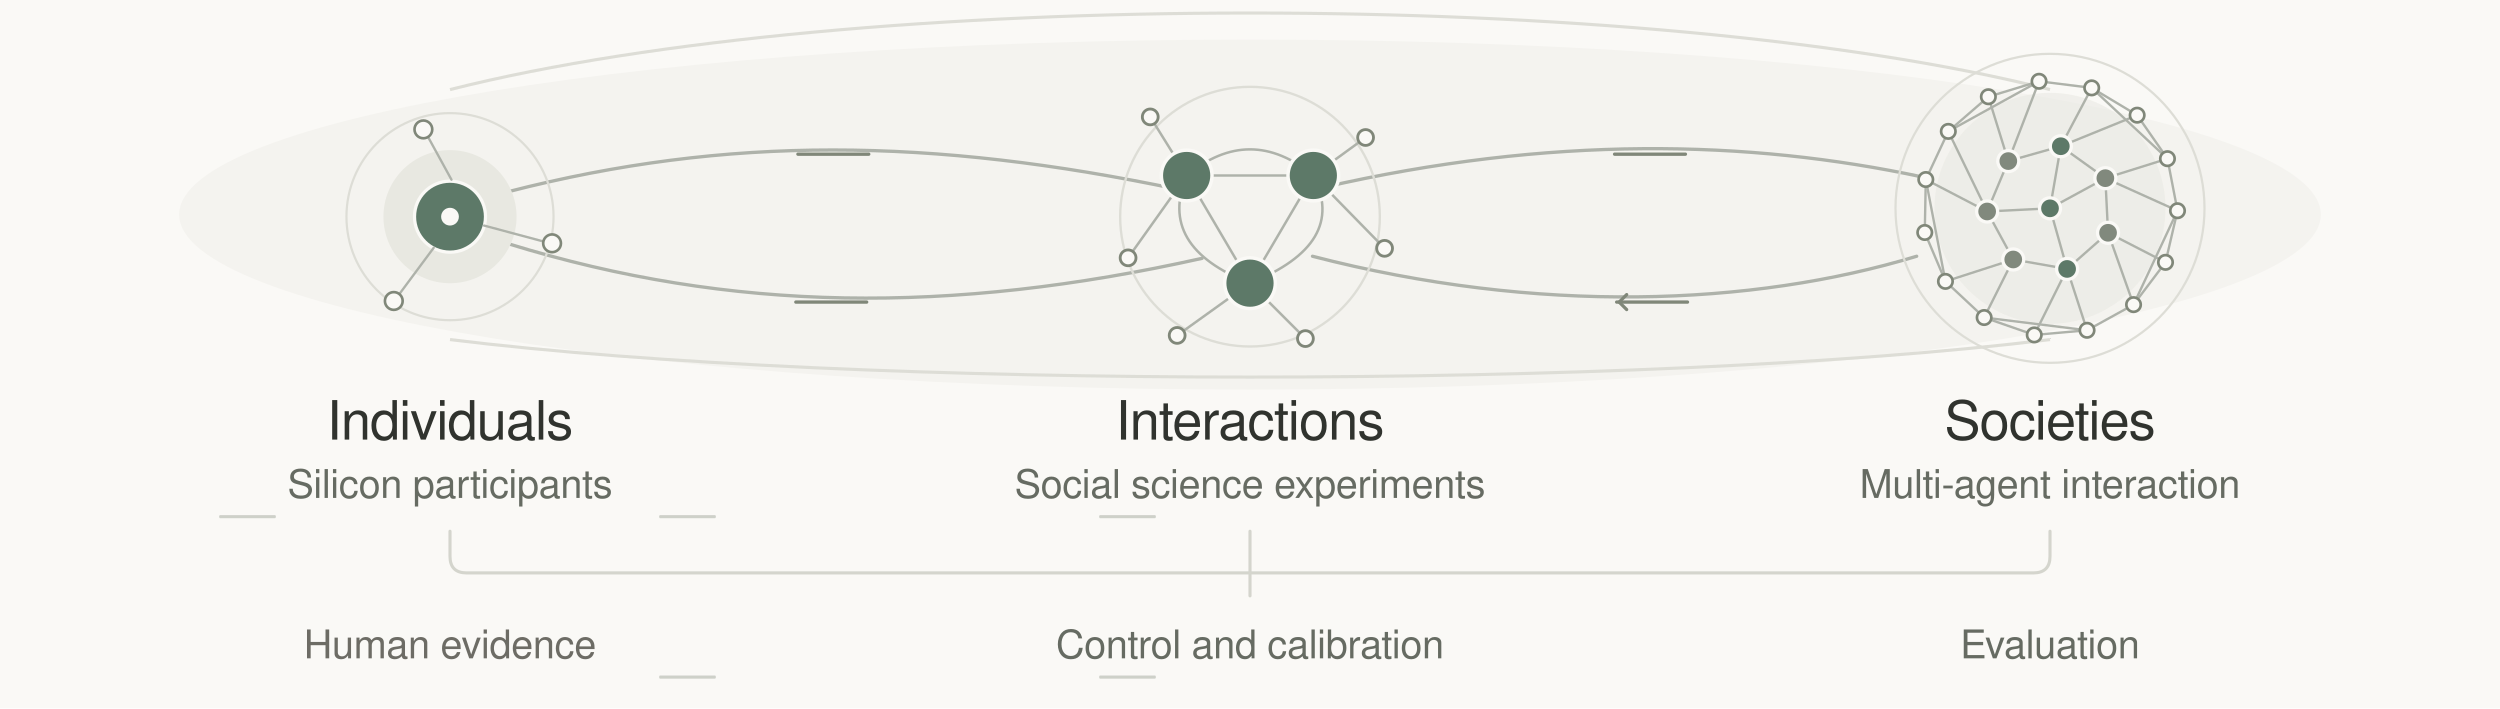
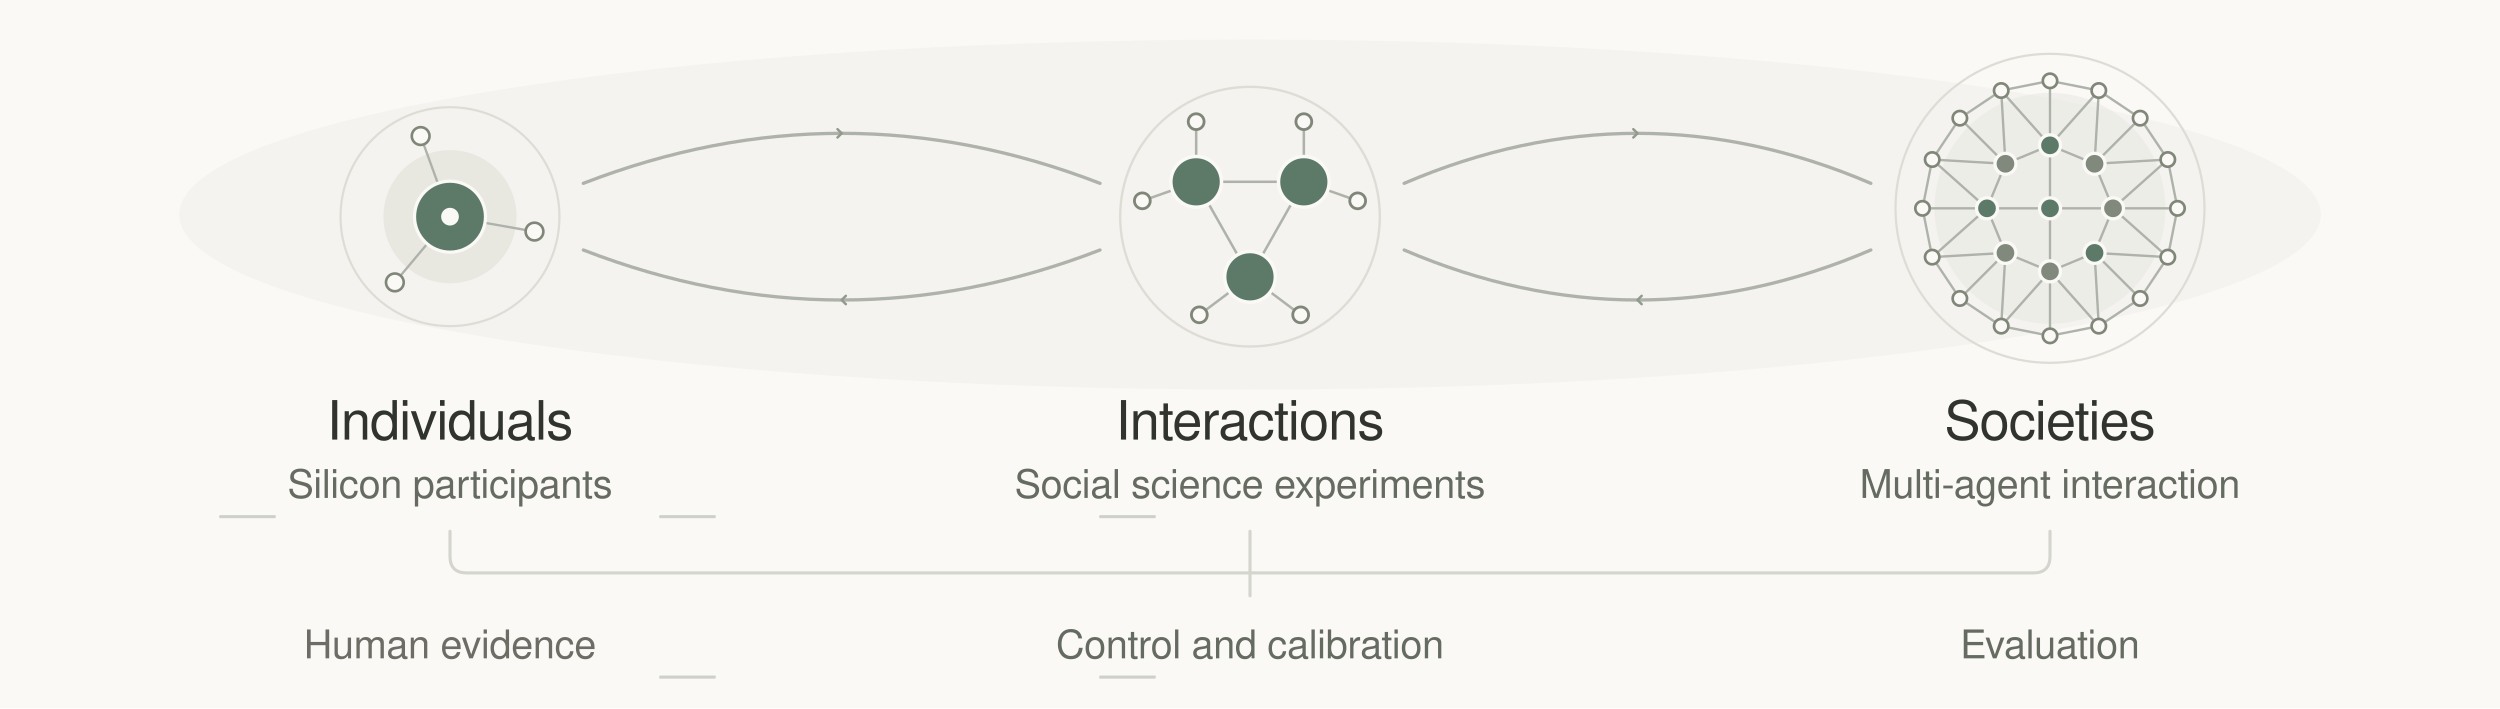
<svg xmlns="http://www.w3.org/2000/svg" width="1200" height="340" viewBox="0 0 1200 340" class="field-map-svg" role="group" aria-labelledby="field-map-title" aria-describedby="field-map-desc">
  <defs>
    <style>
 .field-map-svg{font-family:-apple-system,BlinkMacSystemFont,"Segoe UI",Helvetica,Arial,sans-serif}
 .field-map-paper{fill:#faf9f6}.field-map-ink{fill:#252723}.field-map-muted{fill:#6d6c65}
 .field-map-line{fill:none;stroke:#d4d5cd;stroke-width:1.5;stroke-linecap:round;stroke-linejoin:round}
 .field-map-orbit{fill:none;stroke:#ddddd6;stroke-width:1.5}
 .field-map-edge{fill:none;stroke:#aeb2aa;stroke-width:1.6;stroke-linecap:round;stroke-linejoin:round}
 .field-map-accent{fill:none;stroke:#808779;stroke-width:1.6;stroke-linecap:round;stroke-linejoin:round}
 .field-map-node{fill:#faf9f6;stroke:#808779;stroke-width:1.8}
 .field-map-solid{fill:#81897d;stroke:#faf9f6;stroke-width:2.2}
 .field-map-key{fill:#5d7968}
 /* Keep type steady across states; only the artwork and marker move. */
 .field-map-label{fill:#30332e;font-size:26px;font-weight:500;letter-spacing:-.45px}
 .field-map-topic{fill:#666b62;font-size:19px;letter-spacing:-.15px}
 .field-map-cue{fill:#6d6c65;font-size:19px;letter-spacing:-.15px}
 .field-map-svg .field-topic-link,
 .field-map-svg .field-topic-link:is(:hover,:focus-visible,:active){cursor:pointer;outline:none;text-decoration:none}
 .field-map-hit{fill:transparent;stroke:transparent;stroke-width:1.25;pointer-events:all}
 .field-map-art{transform:translateY(0);transition:transform 280ms cubic-bezier(.2,.7,.2,1)}
 .field-map-topic,.field-map-label,.field-map-key{transition:fill 220ms ease}
 .field-map-underline{fill:none;stroke:#989f92;stroke-width:1.5;stroke-linecap:round;opacity:.45;transform:scaleX(.55);transform-box:fill-box;transform-origin:center;transition:transform 260ms cubic-bezier(.2,.7,.2,1),opacity 220ms ease,stroke 220ms ease}
 @media (hover:hover) and (pointer:fine){
  .field-map-svg .field-topic-link:hover .field-map-art{transform:translateY(-1.5px)}
  .field-map-svg .field-topic-link:hover .field-map-topic{fill:#303b32}
  .field-map-svg .field-topic-link:hover .field-map-underline{opacity:1;transform:scaleX(.85);stroke:#627a69}
 }
 .field-map-svg .field-topic-link[aria-current="true"] .field-map-topic{fill:#3f5d49}
 .field-map-svg .field-topic-link[aria-current="true"] .field-map-underline{opacity:1;transform:scaleX(1);stroke:#627a69}
 .field-map-svg .field-topic-link[aria-current="true"] .field-map-key{fill:#456651}
 .field-map-svg .field-topic-link:focus-visible .field-map-hit{stroke:#627a69}
 .field-map-svg .field-topic-link:focus-visible .field-map-underline{opacity:1;transform:scaleX(1)}
 .field-map-svg .field-topic-link:active .field-map-art{transform:translateY(0);transition-duration:100ms}
 @media (prefers-reduced-motion:reduce){
  .field-map-svg *{transition:none!important}
  .field-map-svg .field-topic-link .field-map-art{transform:none!important}
 }
 @media (forced-colors:active){
  .field-map-svg .field-topic-link:focus-visible .field-map-hit{stroke:Highlight}
  .field-map-svg .field-topic-link[aria-current="true"] .field-map-underline{stroke:Highlight;stroke-width:3}
 }
 </style>
-     <marker id="field-map-arrow" viewBox="0 0 8 8" refX="6" refY="4" markerWidth="6" markerHeight="6" orient="auto-start-reverse">
-       <path d="m2 1 3 3-3 3" fill="none" stroke="#808779" stroke-width="1.3" stroke-linecap="round" stroke-linejoin="round" />
+     <marker id="field-map-arrow" viewBox="0 0 6 6" refX="3" refY="3" markerWidth="6" markerHeight="6" markerUnits="userSpaceOnUse" orient="auto">
+       <path d="M1 1L3 3L1 5" fill="none" stroke="#92998d" stroke-width="1.2" stroke-linecap="round" stroke-linejoin="round" />
    </marker>
  </defs>
  <rect width="1200" height="340" class="field-map-paper" />
  <g aria-hidden="true">
    <ellipse cx="600" cy="103" rx="514" ry="84" fill="#f4f3ef" />
-     <path class="field-map-orbit" d="M216 43C410-6 790-6 984 43M216 163C410 187 790 187 984 163" />
-     <path class="field-map-edge" d="M244 92C349 65 447 66 566 91M244 117C351 150 456 151 577 124M635 90C744 65 839 67 923 85M630 123C738 151 841 147 920 123" />
-     <path class="field-map-accent" d="M383 74h34M416 145h-34M775 74h34M810 145h-34" marker-end="url(#field-map-arrow)" />
+     <g class="field-map-edge" marker-mid="url(#field-map-arrow)">
+       <path d="M280 88Q342 64 404 64T528 88" />
+       <path d="M528 120Q466 144 404 144T280 120" />
+       <path d="M674 88Q730 64 786 64T898 88" />
+       <path d="M898 120Q842 144 786 144T674 120" />
+     </g>
  </g>
  <a class="field-topic-link" data-topic="silicon-participants" href="https://awesome.social-atoms.org/?topic=silicon-participants#papers" aria-label="Individuals — Browse Silicon participants papers" tabindex="0">
    <rect x="42" y="14" width="348" height="236" rx="12" class="field-map-hit" />
    <g aria-hidden="true" class="field-map-art">
-       <g transform="translate(216 104) scale(0.71) translate(-216 -130)">
-         <circle cx="216" cy="130" r="70" class="field-map-orbit" />
-         <circle cx="216" cy="130" r="45" fill="#e8e8e1" />
-         <circle cx="216" cy="130" r="24" class="field-map-solid field-map-key" />
-         <path class="field-map-edge" d="M217 105l-17-31M239 136l41 11M205 151l-23 31" />
-         <circle cx="198" cy="71" r="6" class="field-map-node" />
-         <circle cx="285" cy="148" r="6" class="field-map-node" />
-         <circle cx="178" cy="187" r="6" class="field-map-node" />
-         <circle cx="216" cy="130" r="6" fill="#faf9f6" />
+       <g transform="translate(216 104) scale(0.71)">
+         <circle r="74" class="field-map-orbit" />
+         <circle r="45" fill="#e8e8e1" />
+         <g class="field-map-edge">
+           <path d="M-8.551 -23.492L-17.443 -47.924" />
+           <path d="M24.62 4.341L50.225 8.856" />
+           <path d="M-16.07 19.151L-32.782 39.068" />
+         </g>
+         <circle cx="0" cy="0" r="24" class="field-map-solid field-map-key" />
+         <circle cx="-19.837" cy="-54.502" r="6" class="field-map-node" />
+         <circle cx="57.119" cy="10.072" r="6" class="field-map-node" />
+         <circle cx="-37.282" cy="44.431" r="6" class="field-map-node" />
+         <circle r="6" fill="#faf9f6" />
      </g>
    </g>
    <text x="216" y="211" text-anchor="middle" class="field-map-label">Individuals</text>
    <text x="216" y="239" text-anchor="middle" class="field-map-topic">Silicon participants</text>
    <path d="M192 248h48" class="field-map-underline" />
  </a>
  <a class="field-topic-link" data-topic="social-experiments" href="https://awesome.social-atoms.org/?topic=social-experiments#papers" aria-label="Interactions — Browse Social science experiments papers" tabindex="0">
    <rect x="426" y="14" width="348" height="236" rx="12" class="field-map-hit" />
    <g aria-hidden="true" class="field-map-art">
-       <g transform="translate(600 104) scale(0.76) translate(-600 -130)">
-         <circle cx="600" cy="130" r="82" class="field-map-orbit" />
-         <path class="field-map-edge" d="M560 104Q600 71 640 104M640 104Q662 147 600 172M600 172Q541 149 560 104M560 104 600 172 640 104Z" />
-         <path class="field-map-edge" d="M560 104 537 67M640 104 673 80M600 172 635 207M560 104 523 156M600 172 554 205M640 104 685 150" />
-         <circle cx="560" cy="104" r="16" class="field-map-solid field-map-key" />
-         <circle cx="640" cy="104" r="16" class="field-map-solid field-map-key" />
-         <circle cx="600" cy="172" r="16" class="field-map-solid field-map-key" />
-         <circle cx="537" cy="67" r="5" class="field-map-node" />
-         <circle cx="673" cy="80" r="5" class="field-map-node" />
-         <circle cx="635" cy="207" r="5" class="field-map-node" />
-         <circle cx="523" cy="156" r="5" class="field-map-node" />
-         <circle cx="554" cy="205" r="5" class="field-map-node" />
-         <circle cx="685" cy="150" r="5" class="field-map-node" />
+       <g transform="translate(600 104) scale(0.76)">
+         <circle r="82" class="field-map-orbit" />
+         <g class="field-map-edge">
+           <path d="M-17 -22L17 -22" />
+           <path d="M25.619 -7.21L8.381 23.21" />
+           <path d="M-8.381 23.21L-25.619 -7.21" />
+           <path d="M-50.031 -16.342L-62.342 -11.997" />
+           <path d="M-34 -39L-34 -54" />
+           <path d="M50.031 -16.342L62.342 -11.997" />
+           <path d="M34 -39L34 -54" />
+           <path d="M-13.6 48.2L-27.2 58.4" />
+           <path d="M13.6 48.2L27.2 58.4" />
+         </g>
+         <circle cx="-34" cy="-22" r="16" class="field-map-solid field-map-key" />
+         <circle cx="34" cy="-22" r="16" class="field-map-solid field-map-key" />
+         <circle cx="0" cy="38" r="16" class="field-map-solid field-map-key" />
+         <circle cx="-68" cy="-10" r="5" class="field-map-node" />
+         <circle cx="-34" cy="-60" r="5" class="field-map-node" />
+         <circle cx="68" cy="-10" r="5" class="field-map-node" />
+         <circle cx="34" cy="-60" r="5" class="field-map-node" />
+         <circle cx="-32" cy="62" r="5" class="field-map-node" />
+         <circle cx="32" cy="62" r="5" class="field-map-node" />
      </g>
    </g>
    <text x="600" y="211" text-anchor="middle" class="field-map-label">Interactions</text>
    <text x="600" y="239" text-anchor="middle" class="field-map-topic">Social science experiments</text>
    <path d="M576 248h48" class="field-map-underline" />
  </a>
  <a class="field-topic-link" data-topic="multi-agent" href="https://awesome.social-atoms.org/?topic=multi-agent#papers" aria-label="Societies — Browse Multi-agent interaction papers" tabindex="0">
    <rect x="810" y="14" width="348" height="236" rx="12" class="field-map-hit" />
    <g aria-hidden="true" class="field-map-art">
-       <g transform="translate(984 100) scale(0.72) translate(-984 -130)">
-         <circle cx="984" cy="130" r="103" class="field-map-orbit" />
-         <circle cx="984" cy="130" r="77" fill="#e8e8e1" opacity=".55" />
+       <g transform="translate(984 100) scale(0.72)">
+         <circle r="103" class="field-map-orbit" />
+         <circle r="77" fill="#e8e8e1" opacity=".55" />
        <g class="field-map-edge">
-           <path d="M984.0 130.0 1020.9 109.9" />
-           <path d="M984.0 130.0 995.4 170.4" />
-           <path d="M984.0 130.0 942.1 132.1" />
-           <path d="M984.0 130.0 991.2 88.6" />
-           <path d="M1020.9 109.9 1022.7 146.3" />
-           <path d="M1020.9 109.9 991.2 88.6" />
-           <path d="M1020.9 109.9 1062.3 96.9" />
-           <path d="M1020.9 109.9 1069.0 131.6" />
-           <path d="M1022.7 146.3 995.4 170.4" />
-           <path d="M1022.7 146.3 1061.0 166.0" />
-           <path d="M1022.7 146.3 1039.7 194.2" />
-           <path d="M995.4 170.4 959.5 164.1" />
-           <path d="M995.4 170.4 1008.7 211.3" />
-           <path d="M995.4 170.4 973.5 214.4" />
-           <path d="M959.5 164.1 942.1 132.1" />
-           <path d="M959.5 164.1 940.1 202.8" />
-           <path d="M959.5 164.1 914.3 178.7" />
-           <path d="M942.1 132.1 956.2 98.5" />
-           <path d="M942.1 132.1 901.2 110.8" />
-           <path d="M942.1 132.1 916.2 78.7" />
-           <path d="M956.2 98.5 991.2 88.6" />
-           <path d="M956.2 98.5 942.9 55.6" />
-           <path d="M956.2 98.5 976.7 45.3" />
-           <path d="M991.2 88.6 1011.8 49.7" />
-           <path d="M991.2 88.6 1042.1 67.9" />
-           <path d="M1062.3 96.9 1069.0 131.6" />
-           <path d="M1062.3 96.9 1011.8 49.7" />
-           <path d="M1062.3 96.9 1042.1 67.9" />
-           <path d="M1069.0 131.6 1061.0 166.0" />
-           <path d="M1069.0 131.6 1039.7 194.2" />
-           <path d="M1061.0 166.0 1039.7 194.2" />
-           <path d="M1039.7 194.2 1008.7 211.3" />
-           <path d="M1008.7 211.3 973.5 214.4" />
-           <path d="M1008.7 211.3 940.1 202.8" />
-           <path d="M973.5 214.4 940.1 202.8" />
-           <path d="M940.1 202.8 914.3 178.7" />
-           <path d="M914.3 178.7 900.5 146.1" />
-           <path d="M914.3 178.7 901.2 110.8" />
-           <path d="M900.5 146.1 901.2 110.8" />
-           <path d="M901.2 110.8 916.2 78.7" />
-           <path d="M916.2 78.7 942.9 55.6" />
-           <path d="M916.2 78.7 976.7 45.3" />
-           <path d="M942.9 55.6 976.7 45.3" />
-           <path d="M976.7 45.3 1011.8 49.7" />
-           <path d="M1011.8 49.7 1042.1 67.9" />
+           <path d="M0 -8L0 -34" />
+           <path d="M8 0L34 0" />
+           <path d="M0 8L0 34" />
+           <path d="M-8 0L-34 0" />
+           <path d="M7.391 -38.939L22.307 -32.76" />
+           <path d="M32.76 -22.307L38.939 -7.391" />
+           <path d="M38.939 7.391L32.76 22.307" />
+           <path d="M22.307 32.76L7.391 38.939" />
+           <path d="M-7.391 38.939L-22.307 32.76" />
+           <path d="M-32.76 22.307L-38.939 7.391" />
+           <path d="M-38.939 -7.391L-32.76 -22.307" />
+           <path d="M-22.307 -32.76L-7.391 -38.939" />
+           <path d="M5.689 -83.868L26.84 -79.661" />
+           <path d="M37.351 -75.307L55.282 -63.326" />
+           <path d="M63.326 -55.282L75.307 -37.351" />
+           <path d="M79.661 -26.84L83.868 -5.689" />
+           <path d="M83.868 5.689L79.661 26.84" />
+           <path d="M75.307 37.351L63.326 55.282" />
+           <path d="M55.282 63.326L37.351 75.307" />
+           <path d="M26.84 79.661L5.689 83.868" />
+           <path d="M-5.689 83.868L-26.84 79.661" />
+           <path d="M-37.351 75.307L-55.282 63.326" />
+           <path d="M-63.326 55.282L-75.307 37.351" />
+           <path d="M-79.661 26.84L-83.868 5.689" />
+           <path d="M-83.868 -5.689L-79.661 -26.84" />
+           <path d="M-75.307 -37.351L-63.326 -55.282" />
+           <path d="M-55.282 -63.326L-37.351 -75.307" />
+           <path d="M-26.84 -79.661L-5.689 -83.868" />
+           <path d="M-5.32 -47.975L-28.671 -74.198" />
+           <path d="M0 -50L0 -79.2" />
+           <path d="M5.32 -47.975L28.671 -74.198" />
+           <path d="M30.161 -37.685L32.193 -72.739" />
+           <path d="M35.355 -35.355L56.003 -56.003" />
+           <path d="M37.685 -30.161L72.739 -32.193" />
+           <path d="M47.975 -5.32L74.198 -28.671" />
+           <path d="M50 0L79.2 0" />
+           <path d="M47.975 5.32L74.198 28.671" />
+           <path d="M37.685 30.161L72.739 32.193" />
+           <path d="M35.355 35.355L56.003 56.003" />
+           <path d="M30.161 37.685L32.193 72.739" />
+           <path d="M5.32 47.975L28.671 74.198" />
+           <path d="M0 50L0 79.2" />
+           <path d="M-5.32 47.975L-28.671 74.198" />
+           <path d="M-30.161 37.685L-32.193 72.739" />
+           <path d="M-35.355 35.355L-56.003 56.003" />
+           <path d="M-37.685 30.161L-72.739 32.193" />
+           <path d="M-47.975 5.32L-74.198 28.671" />
+           <path d="M-50 0L-79.2 0" />
+           <path d="M-47.975 -5.32L-74.198 -28.671" />
+           <path d="M-37.685 -30.161L-72.739 -32.193" />
+           <path d="M-35.355 -35.355L-56.003 -56.003" />
+           <path d="M-30.161 -37.685L-32.193 -72.739" />
        </g>
-         <circle cx="984.0" cy="130.0" r="7" class="field-map-solid field-map-key" />
-         <circle cx="1020.9" cy="109.9" r="7" class="field-map-solid" />
-         <circle cx="1022.7" cy="146.3" r="7" class="field-map-solid" />
-         <circle cx="995.4" cy="170.4" r="7" class="field-map-solid field-map-key" />
-         <circle cx="959.5" cy="164.1" r="7" class="field-map-solid" />
-         <circle cx="942.1" cy="132.1" r="7" class="field-map-solid" />
-         <circle cx="956.2" cy="98.5" r="7" class="field-map-solid" />
-         <circle cx="991.2" cy="88.6" r="7" class="field-map-solid field-map-key" />
-         <circle cx="1062.3" cy="96.9" r="4.8" class="field-map-node" />
-         <circle cx="1069.0" cy="131.6" r="4.8" class="field-map-node" />
-         <circle cx="1061.0" cy="166.0" r="4.8" class="field-map-node" />
-         <circle cx="1039.7" cy="194.2" r="4.8" class="field-map-node" />
-         <circle cx="1008.7" cy="211.3" r="4.8" class="field-map-node" />
-         <circle cx="973.5" cy="214.4" r="4.8" class="field-map-node" />
-         <circle cx="940.1" cy="202.8" r="4.8" class="field-map-node" />
-         <circle cx="914.3" cy="178.7" r="4.8" class="field-map-node" />
-         <circle cx="900.5" cy="146.1" r="4.8" class="field-map-node" />
-         <circle cx="901.2" cy="110.8" r="4.8" class="field-map-node" />
-         <circle cx="916.2" cy="78.7" r="4.8" class="field-map-node" />
-         <circle cx="942.9" cy="55.6" r="4.8" class="field-map-node" />
-         <circle cx="976.7" cy="45.3" r="4.8" class="field-map-node" />
-         <circle cx="1011.8" cy="49.7" r="4.8" class="field-map-node" />
-         <circle cx="1042.1" cy="67.9" r="4.8" class="field-map-node" />
+         <circle cx="0" cy="0" r="7" class="field-map-solid field-map-key" />
+         <circle cx="0" cy="-42" r="7" class="field-map-solid field-map-key" />
+         <circle cx="29.698" cy="-29.698" r="7" class="field-map-solid" />
+         <circle cx="42" cy="0" r="7" class="field-map-solid" />
+         <circle cx="29.698" cy="29.698" r="7" class="field-map-solid field-map-key" />
+         <circle cx="0" cy="42" r="7" class="field-map-solid" />
+         <circle cx="-29.698" cy="29.698" r="7" class="field-map-solid" />
+         <circle cx="-42" cy="0" r="7" class="field-map-solid field-map-key" />
+         <circle cx="-29.698" cy="-29.698" r="7" class="field-map-solid" />
+         <circle cx="0" cy="-85" r="4.8" class="field-map-node" />
+         <circle cx="32.528" cy="-78.53" r="4.8" class="field-map-node" />
+         <circle cx="60.104" cy="-60.104" r="4.8" class="field-map-node" />
+         <circle cx="78.53" cy="-32.528" r="4.8" class="field-map-node" />
+         <circle cx="85" cy="0" r="4.8" class="field-map-node" />
+         <circle cx="78.53" cy="32.528" r="4.8" class="field-map-node" />
+         <circle cx="60.104" cy="60.104" r="4.8" class="field-map-node" />
+         <circle cx="32.528" cy="78.53" r="4.8" class="field-map-node" />
+         <circle cx="0" cy="85" r="4.8" class="field-map-node" />
+         <circle cx="-32.528" cy="78.53" r="4.8" class="field-map-node" />
+         <circle cx="-60.104" cy="60.104" r="4.8" class="field-map-node" />
+         <circle cx="-78.53" cy="32.528" r="4.8" class="field-map-node" />
+         <circle cx="-85" cy="0" r="4.8" class="field-map-node" />
+         <circle cx="-78.53" cy="-32.528" r="4.8" class="field-map-node" />
+         <circle cx="-60.104" cy="-60.104" r="4.8" class="field-map-node" />
+         <circle cx="-32.528" cy="-78.53" r="4.8" class="field-map-node" />
      </g>
    </g>
    <text x="984" y="211" text-anchor="middle" class="field-map-label">Societies</text>
    <text x="984" y="239" text-anchor="middle" class="field-map-topic">Multi-agent interaction</text>
    <path d="M960 248h48" class="field-map-underline" />
  </a>
  <g aria-hidden="true" class="field-map-line">
-     <path d="M216 255v12q0 8 8 8h752q8 0 8-8v-12M600 255v20M600 275v11" />
+     <path d="M216 255v12q0 8 8 8h752q8 0 8-8v-12M600 255v31" />
  </g>
  <text x="216" y="316" text-anchor="middle" class="field-map-cue">Human evidence</text>
  <a class="field-topic-link" data-topic="control-calibration" href="https://awesome.social-atoms.org/?topic=control-calibration#papers" aria-label="Browse Control and calibration papers" tabindex="0">
    <rect x="426.0" y="287" width="348" height="46" rx="12" class="field-map-hit" />
    <text x="600" y="316" text-anchor="middle" class="field-map-topic">Control and calibration</text>
    <path d="M576 325h48" class="field-map-underline" />
  </a>
  <a class="field-topic-link" data-topic="evaluation" href="https://awesome.social-atoms.org/?topic=evaluation#papers" aria-label="Browse Evaluation papers" tabindex="0">
    <rect x="860.0" y="287" width="248" height="46" rx="12" class="field-map-hit" />
    <text x="984" y="316" text-anchor="middle" class="field-map-topic">Evaluation</text>
    <path d="M960 325h48" class="field-map-underline" />
  </a>
</svg>
